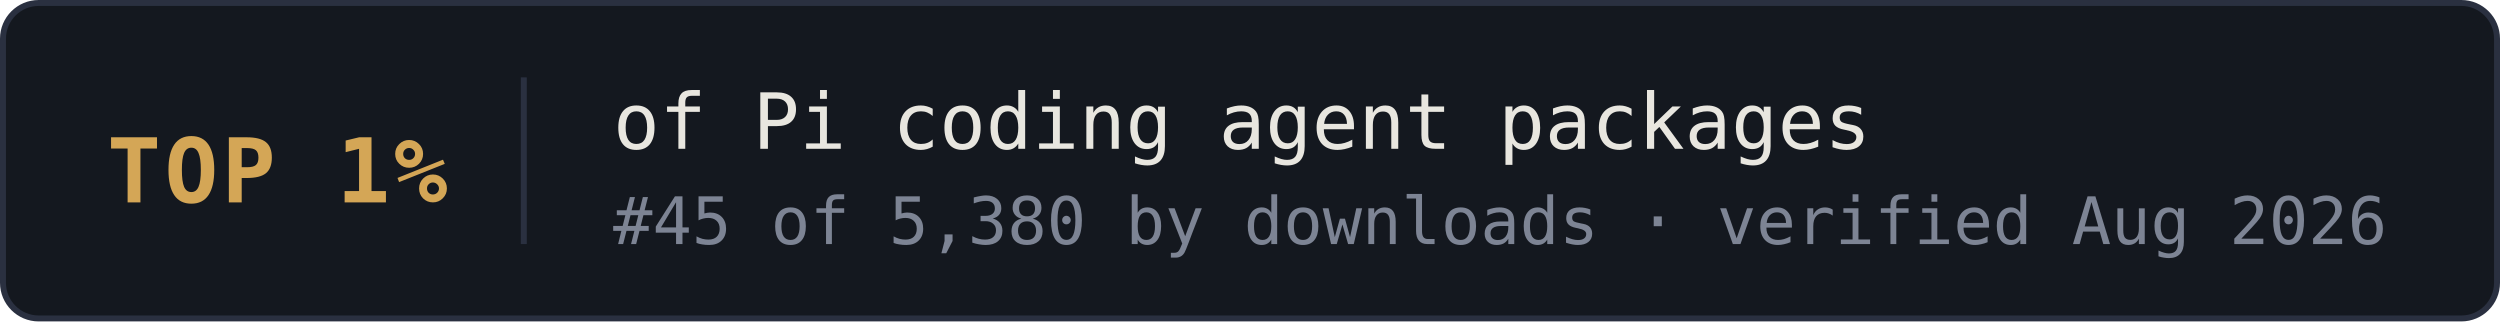
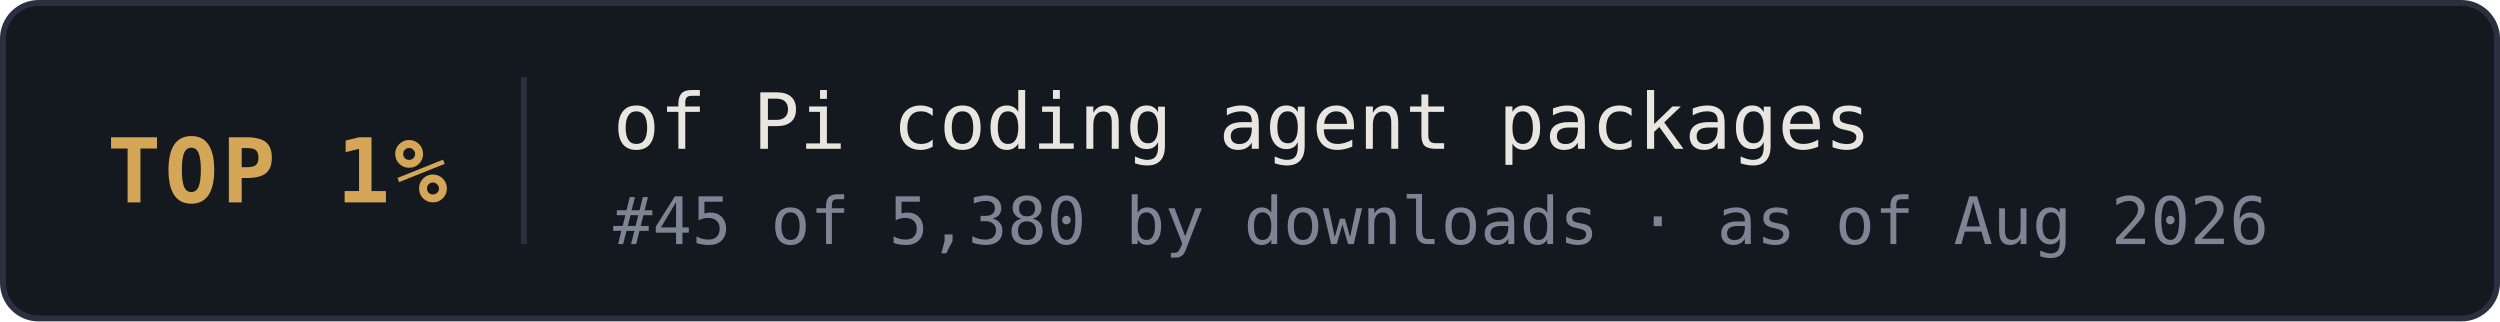
- <svg xmlns="http://www.w3.org/2000/svg" width="420" height="54" viewBox="0 0 420 54" role="img" aria-label="TOP 1% of Pi coding agent packages: #45 of 5,380 by downloads, verified Aug 2026">
+ <svg xmlns="http://www.w3.org/2000/svg" width="420" height="54" viewBox="0 0 420 54" role="img" aria-label="TOP 1% of Pi coding agent packages: #45 of 5,380 by downloads, as of Aug 2026">
  <style>
    .frame { fill: #14181f; stroke: #2a3040; stroke-width: 1; }
    .rank { font: 700 15px ui-monospace, 'SF Mono', Menlo, Consolas, monospace; letter-spacing: 0.04em; fill: #d4a656; }
    .label { font: 400 13px ui-monospace, 'SF Mono', Menlo, Consolas, monospace; fill: #e8e6df; }
    .meta { font: 400 11px ui-monospace, 'SF Mono', Menlo, Consolas, monospace; fill: #7d8494; }
    .divider { stroke: #2a3040; stroke-width: 1; }
    .link { text-decoration: none; }
  </style>
  <a class="link" href="https://pi.dev/packages" target="_blank" rel="noopener noreferrer">
    <rect class="frame" x="0.5" y="0.5" width="419" height="53" rx="6" />
    <text class="rank" x="18" y="34">TOP 1%</text>
    <line class="divider" x1="88" y1="13" x2="88" y2="41" />
    <text class="label" x="103" y="25">of Pi coding agent packages</text>
-     <text class="meta" x="103" y="41">#45 of 5,380 by downloads · verified Aug 2026</text>
+     <text class="meta" x="103" y="41">#45 of 5,380 by downloads · as of Aug 2026</text>
  </a>
</svg>
